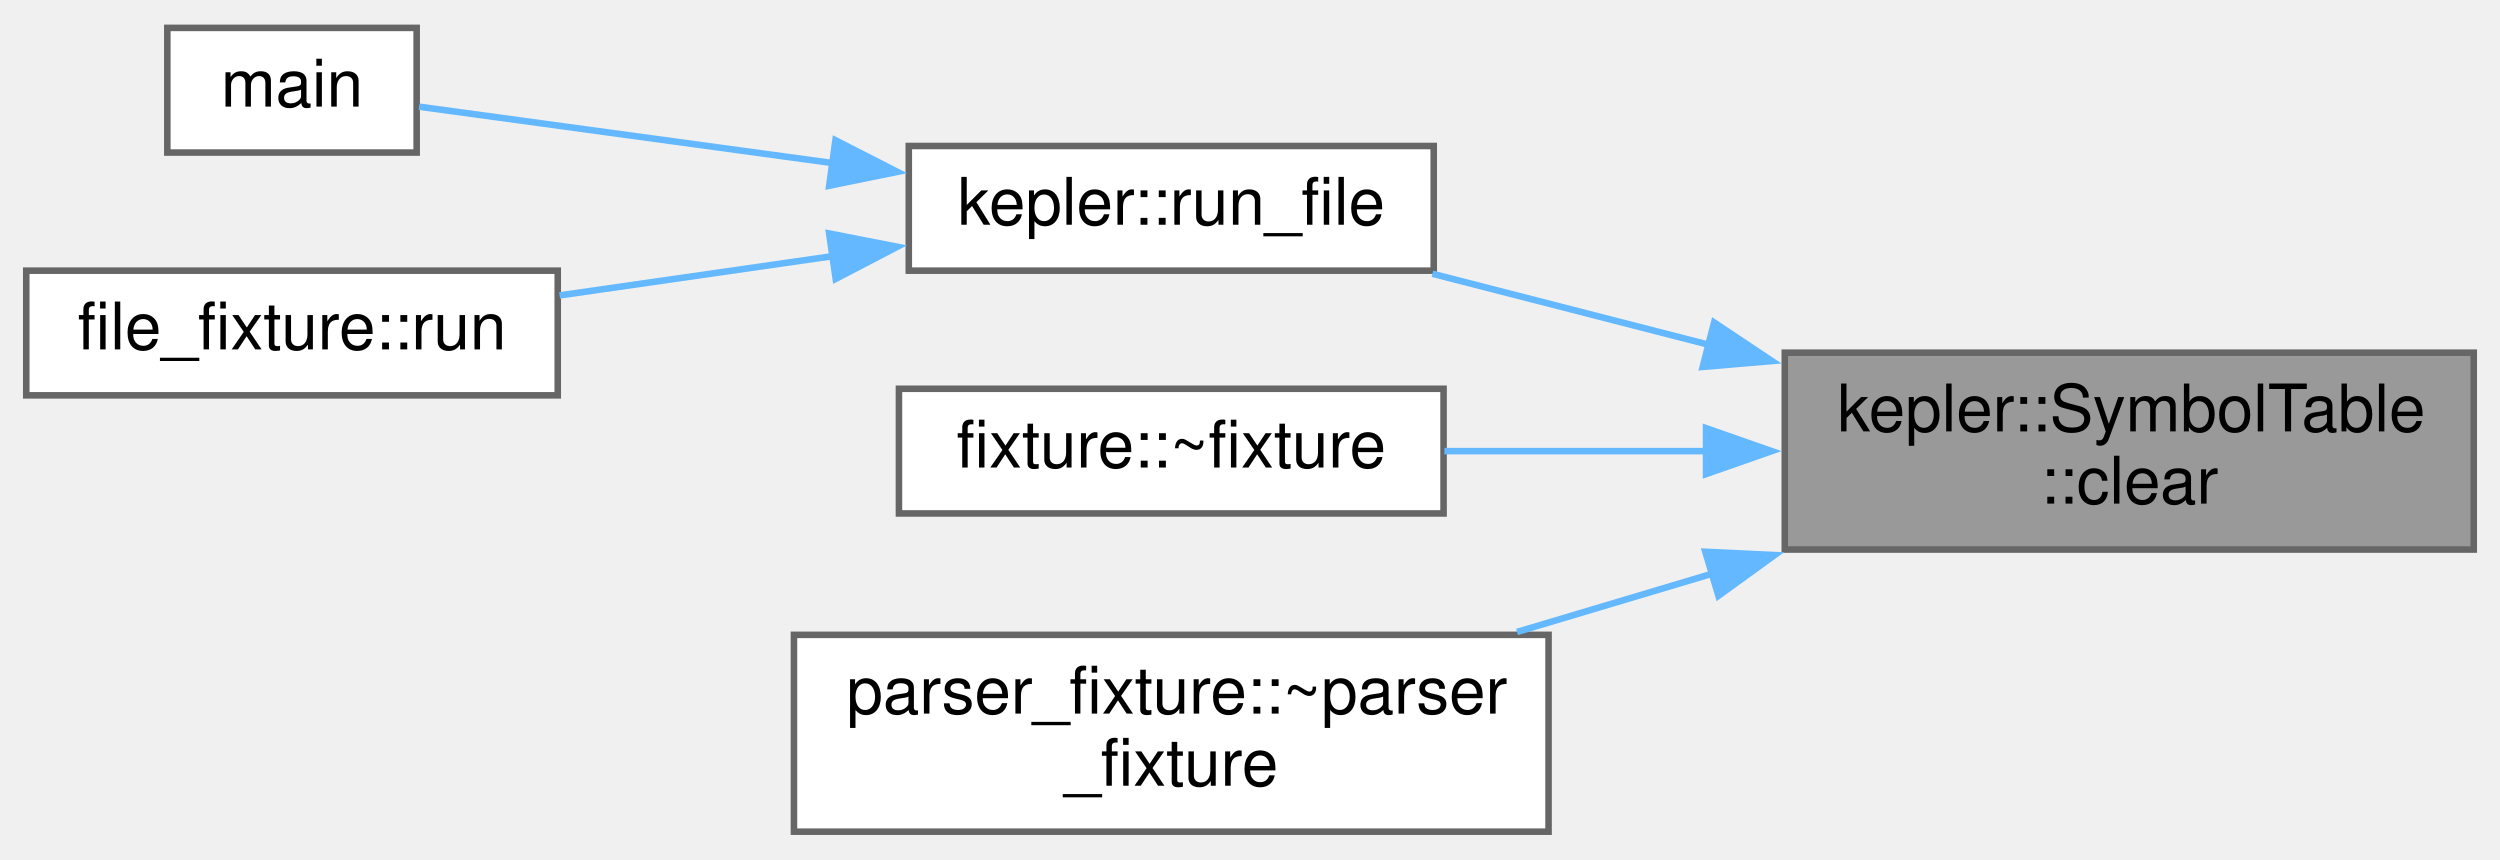
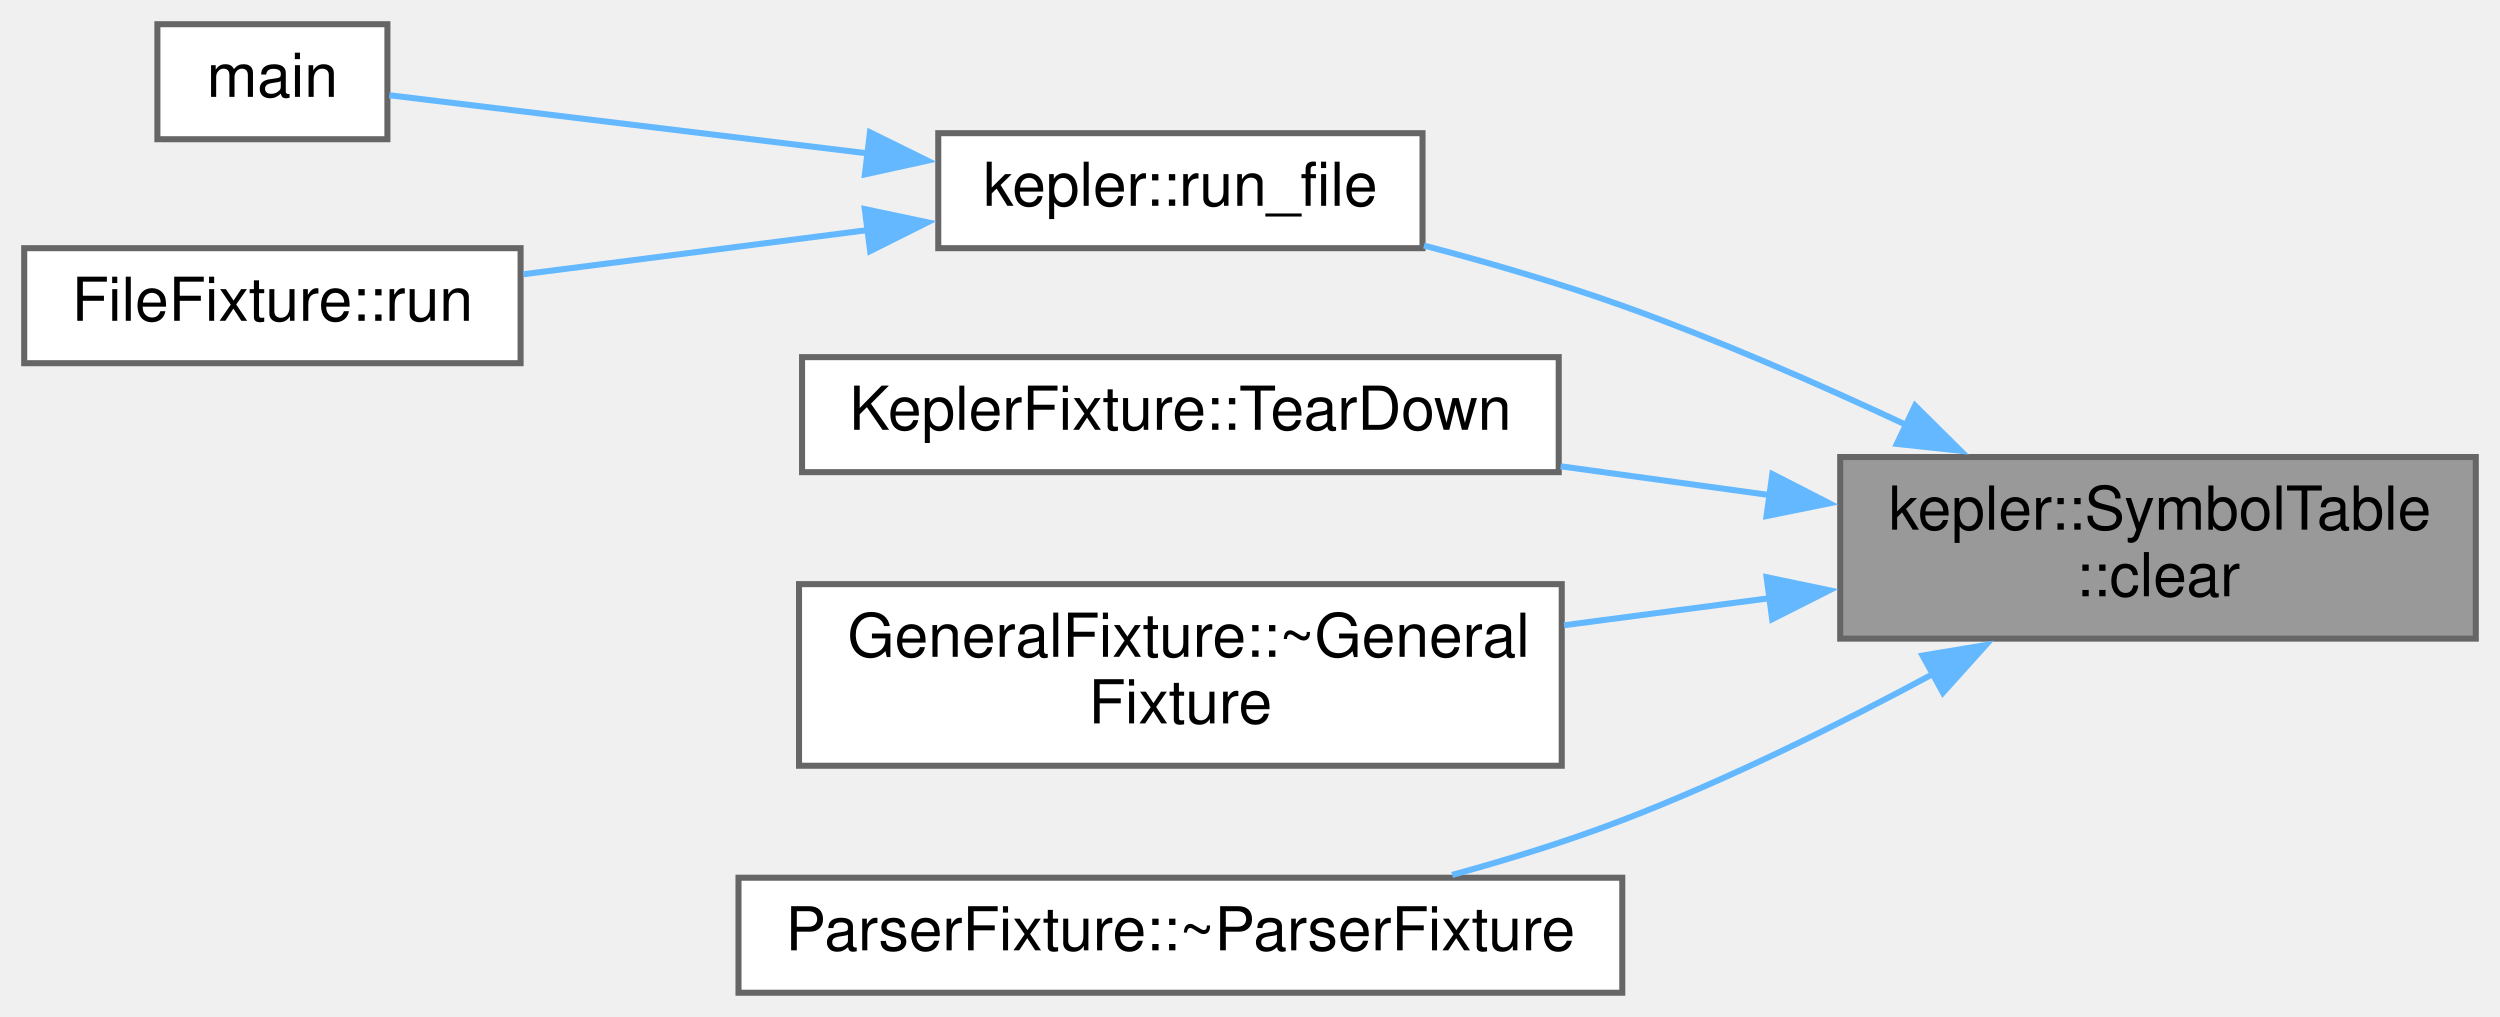
- <svg xmlns="http://www.w3.org/2000/svg" xmlns:xlink="http://www.w3.org/1999/xlink" width="381pt" height="131pt" viewBox="0.00 0.00 381.00 130.50">
-   <g id="graph0" class="graph" transform="scale(1 1) rotate(0) translate(4 126.5)">
+ <svg xmlns="http://www.w3.org/2000/svg" xmlns:xlink="http://www.w3.org/1999/xlink" width="413pt" height="168pt" viewBox="0.00 0.00 413.00 168.00">
+   <g id="graph0" class="graph" transform="scale(1 1) rotate(0) translate(4 164)">
    <g id="node1" class="node">
      <g id="a_node1">
        <a xlink:title=" ">
-           <polygon fill="#999999" stroke="#666666" points="373,-73 268,-73 268,-43 373,-43 373,-73" />
-           <text text-anchor="start" x="276" y="-61" font-family="Helvetica,sans-Serif" font-size="10.00">kepler::SymbolTable</text>
-           <text text-anchor="middle" x="320.5" y="-50" font-family="Helvetica,sans-Serif" font-size="10.00">::clear</text>
+           <polygon fill="#999999" stroke="#666666" points="405,-88.5 300,-88.5 300,-58.5 405,-58.5 405,-88.5" />
+           <text text-anchor="start" x="308" y="-76.5" font-family="Helvetica,sans-Serif" font-size="10.00">kepler::SymbolTable</text>
+           <text text-anchor="middle" x="352.5" y="-65.5" font-family="Helvetica,sans-Serif" font-size="10.00">::clear</text>
        </a>
      </g>
    </g>
    <g id="node2" class="node">
      <g id="a_node2">
        <a xlink:href="namespacekepler.html#ae45e010aed51dc28b896694f75dc2ca7" target="_top" xlink:title=" ">
-           <polygon fill="white" stroke="#666666" points="214.5,-104.5 134.5,-104.5 134.5,-85.5 214.5,-85.5 214.5,-104.5" />
-           <text text-anchor="middle" x="174.5" y="-92.5" font-family="Helvetica,sans-Serif" font-size="10.00">kepler::run_file</text>
+           <polygon fill="white" stroke="#666666" points="231,-142 151,-142 151,-123 231,-123 231,-142" />
+           <text text-anchor="middle" x="191" y="-130" font-family="Helvetica,sans-Serif" font-size="10.00">kepler::run_file</text>
        </a>
      </g>
    </g>
    <g id="edge1" class="edge">
-       <path fill="none" stroke="#63b8ff" d="M256.64,-74.15C242.24,-77.85 227.34,-81.68 214.3,-85.03" />
-       <polygon fill="#63b8ff" stroke="#63b8ff" points="257.23,-77.61 266.05,-71.73 255.49,-70.83 257.23,-77.61" />
+       <path fill="none" stroke="#63b8ff" d="M311.05,-93.74C296.45,-100.57 279.69,-107.89 264,-113.5 253.53,-117.24 241.97,-120.62 231.23,-123.44" />
+       <polygon fill="#63b8ff" stroke="#63b8ff" points="312.37,-96.99 319.89,-89.53 309.36,-90.67 312.37,-96.99" />
    </g>
    <g id="node5" class="node">
      <g id="a_node5">
-         <a xlink:href="classfixture.html#a62e423bc81fb340459077aae39176f5b" target="_top" xlink:title=" ">
-           <polygon fill="white" stroke="#666666" points="216,-67.5 133,-67.5 133,-48.5 216,-48.5 216,-67.5" />
-           <text text-anchor="middle" x="174.5" y="-55.5" font-family="Helvetica,sans-Serif" font-size="10.00">fixture::~fixture</text>
+         <a xlink:href="class_kepler_fixture.html#a4c0ee5c80c5def38dd5130241f4628aa" target="_top" xlink:title=" ">
+           <polygon fill="white" stroke="#666666" points="253.5,-105 128.5,-105 128.5,-86 253.5,-86 253.5,-105" />
+           <text text-anchor="middle" x="191" y="-93" font-family="Helvetica,sans-Serif" font-size="10.00">KeplerFixture::TearDown</text>
        </a>
      </g>
    </g>
    <g id="edge4" class="edge">
-       <path fill="none" stroke="#63b8ff" d="M256.22,-58C242.62,-58 228.58,-58 216.12,-58" />
-       <polygon fill="#63b8ff" stroke="#63b8ff" points="256,-61.5 266,-58 256,-54.5 256,-61.5" />
+       <path fill="none" stroke="#63b8ff" d="M288.5,-82.19C277.08,-83.76 265.19,-85.4 253.81,-86.97" />
+       <polygon fill="#63b8ff" stroke="#63b8ff" points="288.79,-85.68 298.22,-80.85 287.83,-78.75 288.79,-85.68" />
    </g>
    <g id="node6" class="node">
      <g id="a_node6">
-         <a xlink:href="classparser__fixture.html#a8922bbeea9419e31c87b3a3b91db46da" target="_top" xlink:title=" ">
-           <polygon fill="white" stroke="#666666" points="232,-30 117,-30 117,0 232,0 232,-30" />
-           <text text-anchor="start" x="125" y="-18" font-family="Helvetica,sans-Serif" font-size="10.00">parser_fixture::~parser</text>
-           <text text-anchor="middle" x="174.5" y="-7" font-family="Helvetica,sans-Serif" font-size="10.00">_fixture</text>
+         <a xlink:href="class_general_fixture.html#a96e594373782e4be6d19365582adb888" target="_top" xlink:title=" ">
+           <polygon fill="white" stroke="#666666" points="254,-67.5 128,-67.5 128,-37.5 254,-37.5 254,-67.5" />
+           <text text-anchor="start" x="136" y="-55.5" font-family="Helvetica,sans-Serif" font-size="10.00">GeneralFixture::~General</text>
+           <text text-anchor="middle" x="191" y="-44.5" font-family="Helvetica,sans-Serif" font-size="10.00">Fixture</text>
        </a>
      </g>
    </g>
    <g id="edge5" class="edge">
-       <path fill="none" stroke="#63b8ff" d="M257.2,-39.4C247.19,-36.41 236.93,-33.34 227.2,-30.44" />
-       <polygon fill="#63b8ff" stroke="#63b8ff" points="255.89,-42.66 266.47,-42.16 257.89,-35.95 255.89,-42.66" />
+       <path fill="none" stroke="#63b8ff" d="M288.64,-65.22C277.37,-63.74 265.63,-62.19 254.38,-60.71" />
+       <polygon fill="#63b8ff" stroke="#63b8ff" points="287.84,-68.65 298.21,-66.48 288.76,-61.71 287.84,-68.65" />
+     </g>
+     <g id="node7" class="node">
+       <g id="a_node7">
+         <a xlink:href="class_parser_fixture.html#a7c0ea3b7d9db52e4b956845c5fcf30a2" target="_top" xlink:title=" ">
+           <polygon fill="white" stroke="#666666" points="264,-19 118,-19 118,0 264,0 264,-19" />
+           <text text-anchor="middle" x="191" y="-7" font-family="Helvetica,sans-Serif" font-size="10.00">ParserFixture::~ParserFixture</text>
+         </a>
+       </g>
+     </g>
+     <g id="edge6" class="edge">
+       <path fill="none" stroke="#63b8ff" d="M315.67,-52.84C300.14,-44.48 281.53,-35.23 264,-28.5 255.07,-25.07 245.28,-22.04 235.89,-19.46" />
+       <polygon fill="#63b8ff" stroke="#63b8ff" points="313.61,-55.7 324.06,-57.44 316.97,-49.56 313.61,-55.7" />
    </g>
    <g id="node3" class="node">
      <g id="a_node3">
        <a xlink:href="main_8cpp.html#a0ddf1224851353fc92bfbff6f499fa97" target="_top" xlink:title=" ">
-           <polygon fill="white" stroke="#666666" points="59.5,-122.5 21.5,-122.5 21.5,-103.5 59.5,-103.5 59.5,-122.5" />
-           <text text-anchor="middle" x="40.5" y="-110.5" font-family="Helvetica,sans-Serif" font-size="10.00">main</text>
+           <polygon fill="white" stroke="#666666" points="60,-160 22,-160 22,-141 60,-141 60,-160" />
+           <text text-anchor="middle" x="41" y="-148" font-family="Helvetica,sans-Serif" font-size="10.00">main</text>
        </a>
      </g>
    </g>
    <g id="edge2" class="edge">
-       <path fill="none" stroke="#63b8ff" d="M122.95,-101.89C100.8,-104.91 76.18,-108.27 59.87,-110.49" />
-       <polygon fill="#63b8ff" stroke="#63b8ff" points="123.32,-105.38 132.75,-100.56 122.37,-98.44 123.32,-105.38" />
+       <path fill="none" stroke="#63b8ff" d="M139.35,-138.66C112.02,-141.98 79.96,-145.88 60.31,-148.27" />
+       <polygon fill="#63b8ff" stroke="#63b8ff" points="139.72,-142.14 149.22,-137.46 138.88,-135.19 139.72,-142.14" />
    </g>
    <g id="node4" class="node">
      <g id="a_node4">
-         <a xlink:href="classfile__fixture.html#ae49241f7811560799cd0e8f5935de2d5" target="_top" xlink:title=" ">
-           <polygon fill="white" stroke="#666666" points="81,-85.5 0,-85.5 0,-66.5 81,-66.5 81,-85.5" />
-           <text text-anchor="middle" x="40.5" y="-73.5" font-family="Helvetica,sans-Serif" font-size="10.00">file_fixture::run</text>
+         <a xlink:href="class_file_fixture.html#aed1771b5e05cdce7af6d69a50a7e4f6c" target="_top" xlink:title=" ">
+           <polygon fill="white" stroke="#666666" points="82,-123 0,-123 0,-104 82,-104 82,-123" />
+           <text text-anchor="middle" x="41" y="-111" font-family="Helvetica,sans-Serif" font-size="10.00">FileFixture::run</text>
        </a>
      </g>
    </g>
    <g id="edge3" class="edge">
-       <path fill="none" stroke="#63b8ff" d="M122.94,-87.72C109.14,-85.74 94.39,-83.61 81.28,-81.73" />
-       <polygon fill="#63b8ff" stroke="#63b8ff" points="122.36,-91.17 132.75,-89.14 123.36,-84.25 122.36,-91.17" />
+       <path fill="none" stroke="#63b8ff" d="M139.48,-126.01C120.89,-123.63 100.09,-120.96 82.49,-118.7" />
+       <polygon fill="#63b8ff" stroke="#63b8ff" points="138.86,-129.46 149.23,-127.27 139.75,-122.52 138.86,-129.46" />
    </g>
  </g>
</svg>
